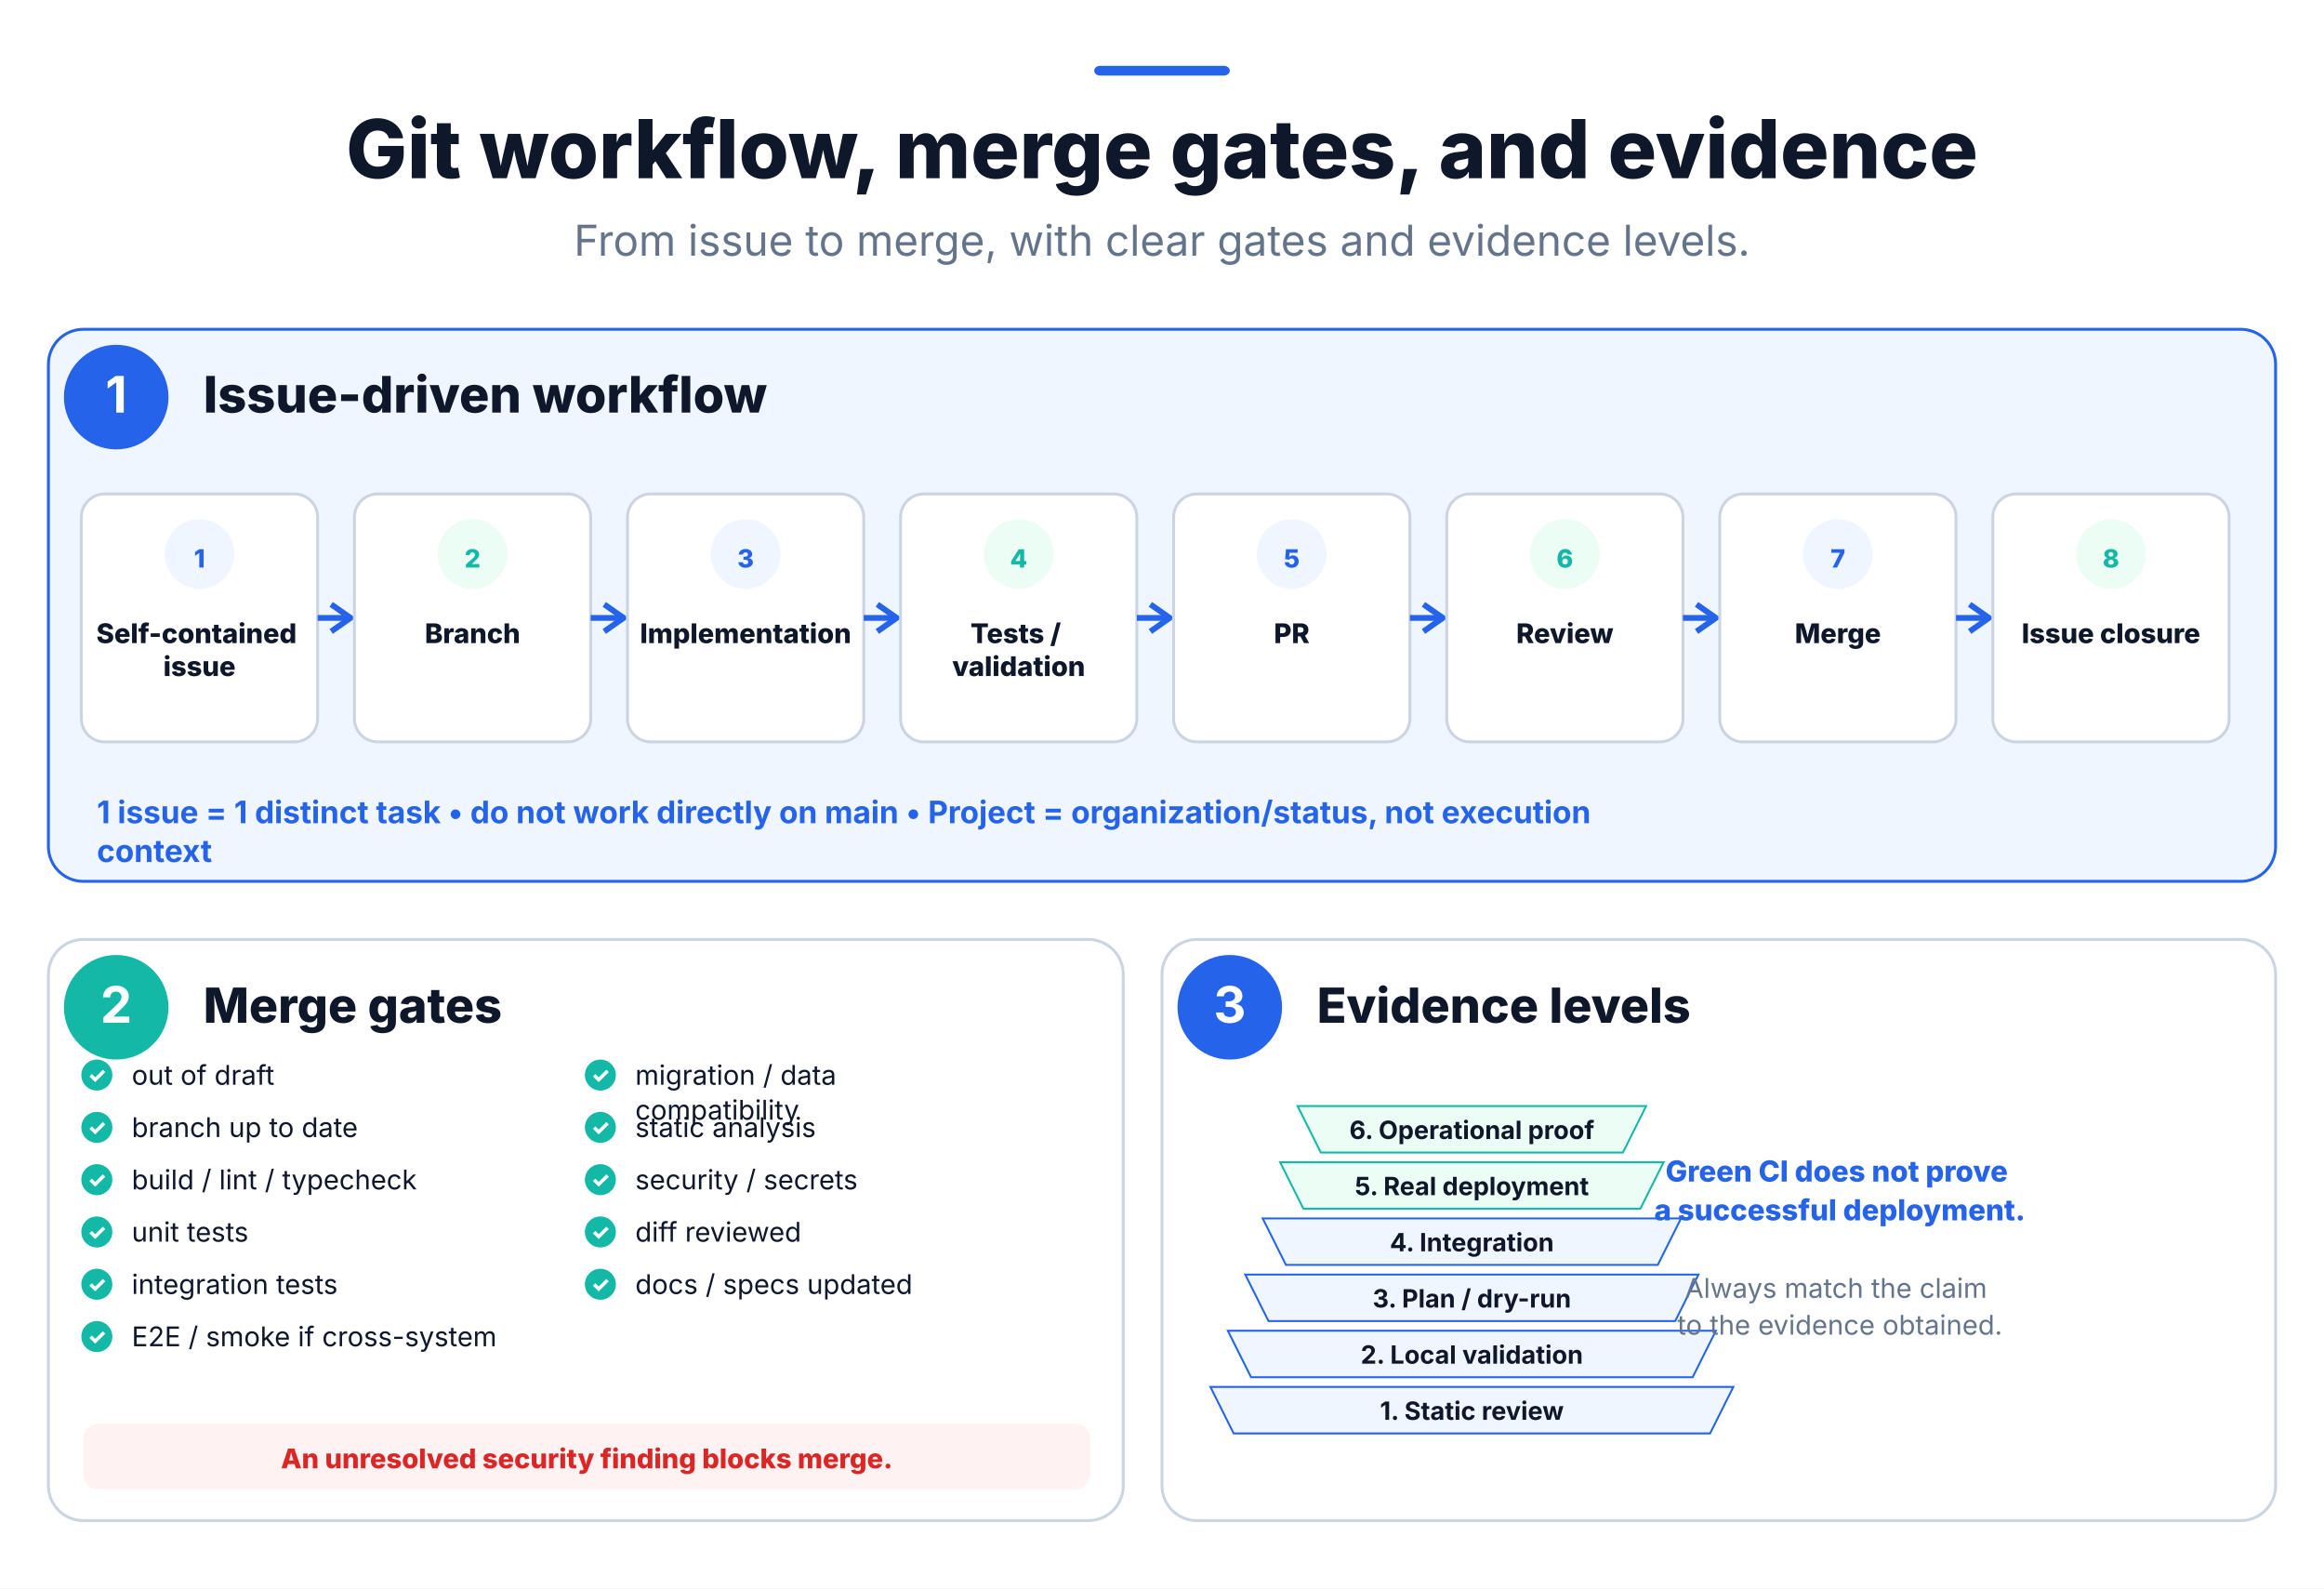
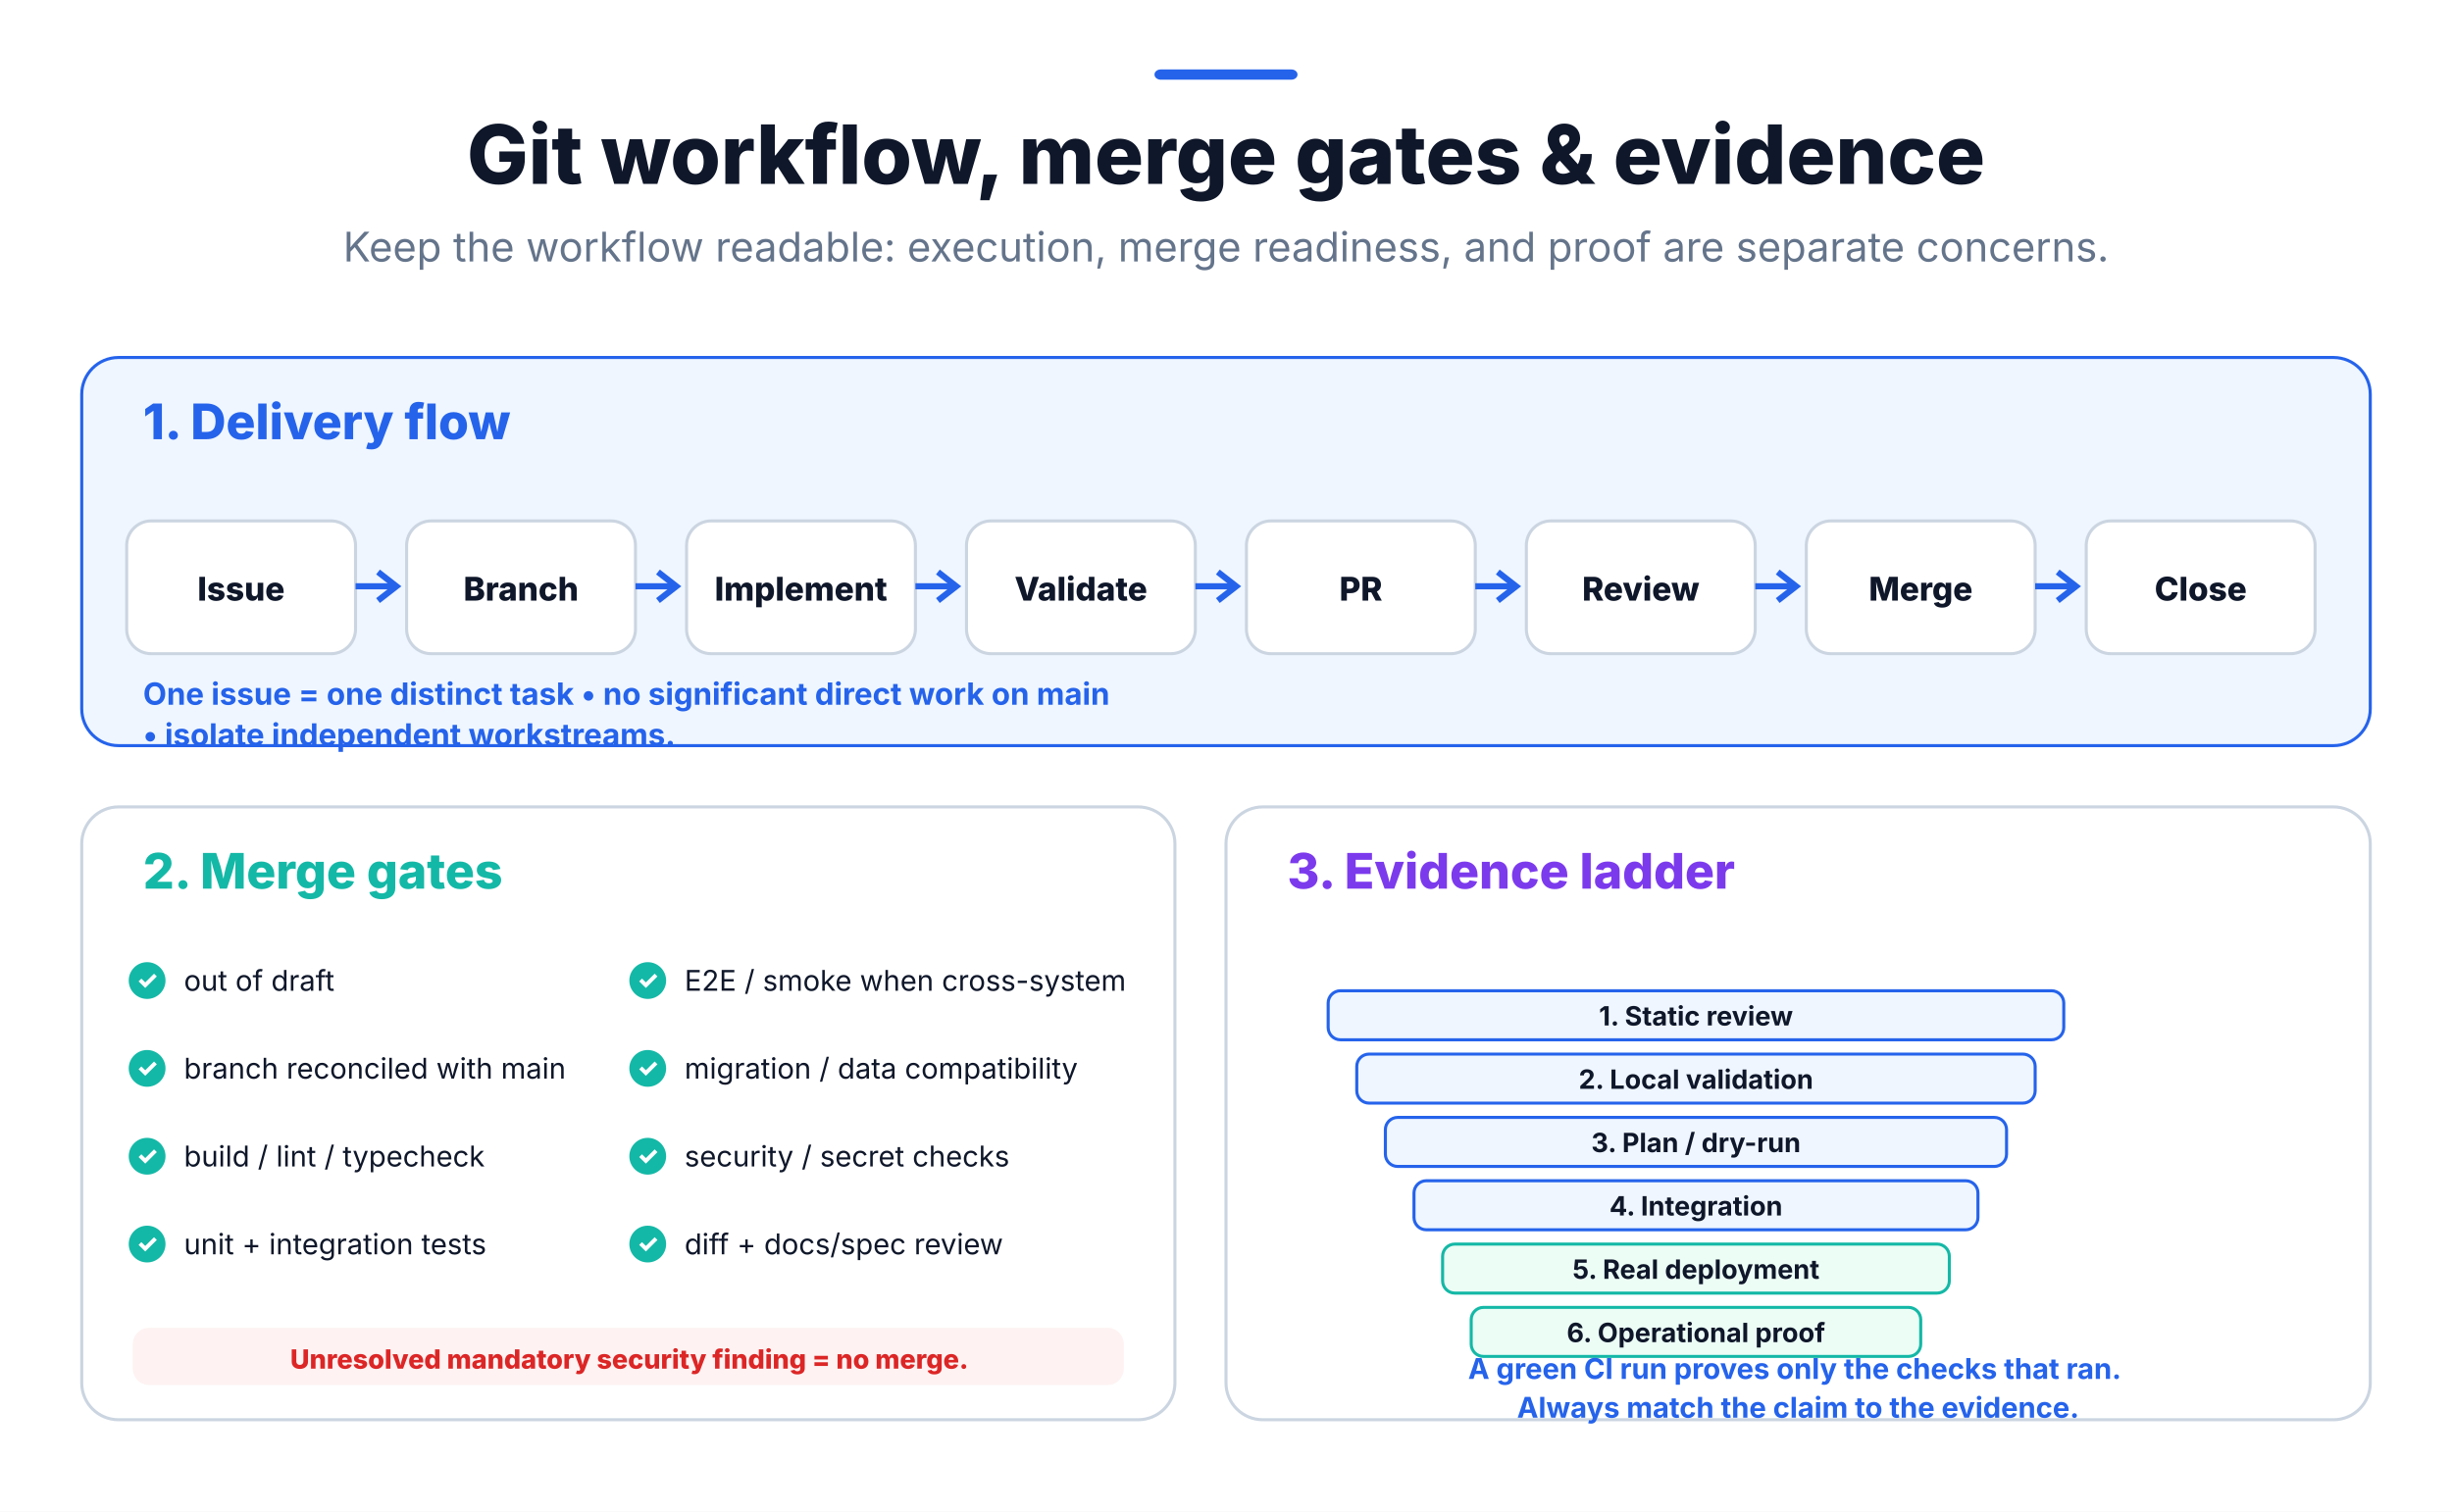
- <svg xmlns="http://www.w3.org/2000/svg" width="1200" height="820" viewBox="0 0 1200 820">
-   <rect width="1200" height="820" fill="#FFFFFF" />
+ <svg xmlns="http://www.w3.org/2000/svg" width="1200" height="740" viewBox="0 0 1200 740">
+   <rect width="1200" height="740" fill="#fff" />
  <rect x="565" y="34" width="70" height="5" rx="3" fill="#2563EB" />
-   <text x="600" y="92" font-family="Inter,Segoe UI,Arial,sans-serif" font-size="42" font-weight="800" fill="#0F172A" text-anchor="middle">
-     <tspan x="600" dy="0">Git workflow, merge gates, and evidence</tspan>
+   <text x="600" y="90" font-family="Inter,Segoe UI,Arial,sans-serif" font-size="40" font-weight="800" fill="#0F172A" text-anchor="middle">
+     <tspan x="600" dy="0">Git workflow, merge gates &amp; evidence</tspan>
  </text>
-   <text x="600" y="132" font-family="Inter,Segoe UI,Arial,sans-serif" font-size="22" font-weight="400" fill="#64748B" text-anchor="middle">
-     <tspan x="600" dy="0">From issue to merge, with clear gates and evidence levels.</tspan>
+   <text x="600" y="128" font-family="Inter,Segoe UI,Arial,sans-serif" font-size="20" font-weight="400" fill="#64748B" text-anchor="middle">
+     <tspan x="600" dy="0">Keep the workflow readable: execution, merge readiness, and proof are separate concerns.</tspan>
  </text>
-   <rect x="25" y="170" width="1150" height="285" rx="18" fill="#EFF6FF" stroke="#2563EB" stroke-width="1.5" />
-   <circle cx="60" cy="205" r="27" fill="#2563EB" />
-   <text x="60" y="213" font-family="Inter,Segoe UI,Arial,sans-serif" font-size="26" font-weight="700" fill="#fff" text-anchor="middle">
-     <tspan x="60" dy="0">1</tspan>
+   <rect x="40" y="175" width="1120" height="190" rx="18" fill="#EFF6FF" stroke="#2563EB" stroke-width="1.5" />
+   <text x="70" y="215" font-family="Inter,Segoe UI,Arial,sans-serif" font-size="24" font-weight="800" fill="#2563EB" text-anchor="start">
+     <tspan x="70" dy="0">1. Delivery flow</tspan>
  </text>
-   <text x="105" y="213" font-family="Inter,Segoe UI,Arial,sans-serif" font-size="26" font-weight="800" fill="#0F172A" text-anchor="start">
-     <tspan x="105" dy="0">Issue-driven workflow</tspan>
+   <rect x="62" y="255" width="112" height="65" rx="12" fill="#fff" stroke="#CBD5E1" stroke-width="1.5" />
+   <text x="118" y="294" font-family="Inter,Segoe UI,Arial,sans-serif" font-size="16" font-weight="800" fill="#0F172A" text-anchor="middle">
+     <tspan x="118" dy="0">Issue</tspan>
  </text>
-   <rect x="42" y="255" width="122" height="128" rx="12" fill="#FFFFFF" stroke="#CBD5E1" stroke-width="1.5" />
-   <circle cx="103" cy="286" r="18" fill="#EFF6FF" />
-   <text x="103" y="293" font-family="Inter,Segoe UI,Arial,sans-serif" font-size="13" font-weight="800" fill="#2563EB" text-anchor="middle">
-     <tspan x="103" dy="0">1</tspan>
+   <line x1="174" y1="287" x2="194" y2="287" stroke="#2563EB" stroke-width="3" />
+   <path d="M185,280 L194,287 L185,294" fill="none" stroke="#2563EB" stroke-width="3" />
+   <rect x="199" y="255" width="112" height="65" rx="12" fill="#fff" stroke="#CBD5E1" stroke-width="1.5" />
+   <text x="255" y="294" font-family="Inter,Segoe UI,Arial,sans-serif" font-size="16" font-weight="800" fill="#0F172A" text-anchor="middle">
+     <tspan x="255" dy="0">Branch</tspan>
  </text>
-   <text x="103" y="332" font-family="Inter,Segoe UI,Arial,sans-serif" font-size="14" font-weight="800" fill="#0F172A" text-anchor="middle">
-     <tspan x="103" dy="0">Self-contained</tspan>
-     <tspan x="103" dy="17">issue</tspan>
+   <line x1="311" y1="287" x2="331" y2="287" stroke="#2563EB" stroke-width="3" />
+   <path d="M322,280 L331,287 L322,294" fill="none" stroke="#2563EB" stroke-width="3" />
+   <rect x="336" y="255" width="112" height="65" rx="12" fill="#fff" stroke="#CBD5E1" stroke-width="1.5" />
+   <text x="392" y="294" font-family="Inter,Segoe UI,Arial,sans-serif" font-size="16" font-weight="800" fill="#0F172A" text-anchor="middle">
+     <tspan x="392" dy="0">Implement</tspan>
  </text>
-   <line x1="164" y1="319" x2="181" y2="319" stroke="#2563EB" stroke-width="3" />
-   <path d="M 171 312 L 181 319 L 171 326" fill="none" stroke="#2563EB" stroke-width="3" />
-   <rect x="183" y="255" width="122" height="128" rx="12" fill="#FFFFFF" stroke="#CBD5E1" stroke-width="1.5" />
-   <circle cx="244" cy="286" r="18" fill="#ECFDF5" />
-   <text x="244" y="293" font-family="Inter,Segoe UI,Arial,sans-serif" font-size="13" font-weight="800" fill="#14B8A6" text-anchor="middle">
-     <tspan x="244" dy="0">2</tspan>
+   <line x1="448" y1="287" x2="468" y2="287" stroke="#2563EB" stroke-width="3" />
+   <path d="M459,280 L468,287 L459,294" fill="none" stroke="#2563EB" stroke-width="3" />
+   <rect x="473" y="255" width="112" height="65" rx="12" fill="#fff" stroke="#CBD5E1" stroke-width="1.5" />
+   <text x="529" y="294" font-family="Inter,Segoe UI,Arial,sans-serif" font-size="16" font-weight="800" fill="#0F172A" text-anchor="middle">
+     <tspan x="529" dy="0">Validate</tspan>
  </text>
-   <text x="244" y="332" font-family="Inter,Segoe UI,Arial,sans-serif" font-size="14" font-weight="800" fill="#0F172A" text-anchor="middle">
-     <tspan x="244" dy="0">Branch</tspan>
+   <line x1="585" y1="287" x2="605" y2="287" stroke="#2563EB" stroke-width="3" />
+   <path d="M596,280 L605,287 L596,294" fill="none" stroke="#2563EB" stroke-width="3" />
+   <rect x="610" y="255" width="112" height="65" rx="12" fill="#fff" stroke="#CBD5E1" stroke-width="1.5" />
+   <text x="666" y="294" font-family="Inter,Segoe UI,Arial,sans-serif" font-size="16" font-weight="800" fill="#0F172A" text-anchor="middle">
+     <tspan x="666" dy="0">PR</tspan>
  </text>
-   <line x1="305" y1="319" x2="322" y2="319" stroke="#2563EB" stroke-width="3" />
-   <path d="M 312 312 L 322 319 L 312 326" fill="none" stroke="#2563EB" stroke-width="3" />
-   <rect x="324" y="255" width="122" height="128" rx="12" fill="#FFFFFF" stroke="#CBD5E1" stroke-width="1.5" />
-   <circle cx="385" cy="286" r="18" fill="#EFF6FF" />
-   <text x="385" y="293" font-family="Inter,Segoe UI,Arial,sans-serif" font-size="13" font-weight="800" fill="#2563EB" text-anchor="middle">
-     <tspan x="385" dy="0">3</tspan>
+   <line x1="722" y1="287" x2="742" y2="287" stroke="#2563EB" stroke-width="3" />
+   <path d="M733,280 L742,287 L733,294" fill="none" stroke="#2563EB" stroke-width="3" />
+   <rect x="747" y="255" width="112" height="65" rx="12" fill="#fff" stroke="#CBD5E1" stroke-width="1.5" />
+   <text x="803" y="294" font-family="Inter,Segoe UI,Arial,sans-serif" font-size="16" font-weight="800" fill="#0F172A" text-anchor="middle">
+     <tspan x="803" dy="0">Review</tspan>
  </text>
-   <text x="385" y="332" font-family="Inter,Segoe UI,Arial,sans-serif" font-size="14" font-weight="800" fill="#0F172A" text-anchor="middle">
-     <tspan x="385" dy="0">Implementation</tspan>
+   <line x1="859" y1="287" x2="879" y2="287" stroke="#2563EB" stroke-width="3" />
+   <path d="M870,280 L879,287 L870,294" fill="none" stroke="#2563EB" stroke-width="3" />
+   <rect x="884" y="255" width="112" height="65" rx="12" fill="#fff" stroke="#CBD5E1" stroke-width="1.5" />
+   <text x="940" y="294" font-family="Inter,Segoe UI,Arial,sans-serif" font-size="16" font-weight="800" fill="#0F172A" text-anchor="middle">
+     <tspan x="940" dy="0">Merge</tspan>
  </text>
-   <line x1="446" y1="319" x2="463" y2="319" stroke="#2563EB" stroke-width="3" />
-   <path d="M 453 312 L 463 319 L 453 326" fill="none" stroke="#2563EB" stroke-width="3" />
-   <rect x="465" y="255" width="122" height="128" rx="12" fill="#FFFFFF" stroke="#CBD5E1" stroke-width="1.5" />
-   <circle cx="526" cy="286" r="18" fill="#ECFDF5" />
-   <text x="526" y="293" font-family="Inter,Segoe UI,Arial,sans-serif" font-size="13" font-weight="800" fill="#14B8A6" text-anchor="middle">
-     <tspan x="526" dy="0">4</tspan>
+   <line x1="996" y1="287" x2="1016" y2="287" stroke="#2563EB" stroke-width="3" />
+   <path d="M1007,280 L1016,287 L1007,294" fill="none" stroke="#2563EB" stroke-width="3" />
+   <rect x="1021" y="255" width="112" height="65" rx="12" fill="#fff" stroke="#CBD5E1" stroke-width="1.5" />
+   <text x="1077" y="294" font-family="Inter,Segoe UI,Arial,sans-serif" font-size="16" font-weight="800" fill="#0F172A" text-anchor="middle">
+     <tspan x="1077" dy="0">Close</tspan>
  </text>
-   <text x="526" y="332" font-family="Inter,Segoe UI,Arial,sans-serif" font-size="14" font-weight="800" fill="#0F172A" text-anchor="middle">
-     <tspan x="526" dy="0">Tests /</tspan>
-     <tspan x="526" dy="17">validation</tspan>
+   <text x="70" y="345" font-family="Inter,Segoe UI,Arial,sans-serif" font-size="15" font-weight="700" fill="#2563EB" text-anchor="start">
+     <tspan x="70" dy="0">One issue = one distinct task • no significant direct work on main</tspan>
+     <tspan x="70" dy="20">• isolate independent workstreams.</tspan>
  </text>
-   <line x1="587" y1="319" x2="604" y2="319" stroke="#2563EB" stroke-width="3" />
-   <path d="M 594 312 L 604 319 L 594 326" fill="none" stroke="#2563EB" stroke-width="3" />
-   <rect x="606" y="255" width="122" height="128" rx="12" fill="#FFFFFF" stroke="#CBD5E1" stroke-width="1.5" />
-   <circle cx="667" cy="286" r="18" fill="#EFF6FF" />
-   <text x="667" y="293" font-family="Inter,Segoe UI,Arial,sans-serif" font-size="13" font-weight="800" fill="#2563EB" text-anchor="middle">
-     <tspan x="667" dy="0">5</tspan>
+   <rect x="40" y="395" width="535" height="300" rx="18" fill="#fff" stroke="#CBD5E1" stroke-width="1.5" />
+   <text x="70" y="435" font-family="Inter,Segoe UI,Arial,sans-serif" font-size="24" font-weight="800" fill="#14B8A6" text-anchor="start">
+     <tspan x="70" dy="0">2. Merge gates</tspan>
  </text>
-   <text x="667" y="332" font-family="Inter,Segoe UI,Arial,sans-serif" font-size="14" font-weight="800" fill="#0F172A" text-anchor="middle">
-     <tspan x="667" dy="0">PR</tspan>
+   <circle cx="72" cy="480" r="9" fill="#14B8A6" />
+   <text x="72" y="484" font-family="Inter,Segoe UI,Arial,sans-serif" font-size="12" font-weight="800" fill="#fff" text-anchor="middle">
+     <tspan x="72" dy="0">✓</tspan>
  </text>
-   <line x1="728" y1="319" x2="745" y2="319" stroke="#2563EB" stroke-width="3" />
-   <path d="M 735 312 L 745 319 L 735 326" fill="none" stroke="#2563EB" stroke-width="3" />
-   <rect x="747" y="255" width="122" height="128" rx="12" fill="#FFFFFF" stroke="#CBD5E1" stroke-width="1.5" />
-   <circle cx="808" cy="286" r="18" fill="#ECFDF5" />
-   <text x="808" y="293" font-family="Inter,Segoe UI,Arial,sans-serif" font-size="13" font-weight="800" fill="#14B8A6" text-anchor="middle">
-     <tspan x="808" dy="0">6</tspan>
+   <text x="90" y="485" font-family="Inter,Segoe UI,Arial,sans-serif" font-size="14" font-weight="400" fill="#0F172A" text-anchor="start">
+     <tspan x="90" dy="0">out of draft</tspan>
  </text>
-   <text x="808" y="332" font-family="Inter,Segoe UI,Arial,sans-serif" font-size="14" font-weight="800" fill="#0F172A" text-anchor="middle">
-     <tspan x="808" dy="0">Review</tspan>
+   <circle cx="72" cy="523" r="9" fill="#14B8A6" />
+   <text x="72" y="527" font-family="Inter,Segoe UI,Arial,sans-serif" font-size="12" font-weight="800" fill="#fff" text-anchor="middle">
+     <tspan x="72" dy="0">✓</tspan>
  </text>
-   <line x1="869" y1="319" x2="886" y2="319" stroke="#2563EB" stroke-width="3" />
-   <path d="M 876 312 L 886 319 L 876 326" fill="none" stroke="#2563EB" stroke-width="3" />
-   <rect x="888" y="255" width="122" height="128" rx="12" fill="#FFFFFF" stroke="#CBD5E1" stroke-width="1.5" />
-   <circle cx="949" cy="286" r="18" fill="#EFF6FF" />
-   <text x="949" y="293" font-family="Inter,Segoe UI,Arial,sans-serif" font-size="13" font-weight="800" fill="#2563EB" text-anchor="middle">
-     <tspan x="949" dy="0">7</tspan>
+   <text x="90" y="528" font-family="Inter,Segoe UI,Arial,sans-serif" font-size="14" font-weight="400" fill="#0F172A" text-anchor="start">
+     <tspan x="90" dy="0">branch reconciled with main</tspan>
  </text>
-   <text x="949" y="332" font-family="Inter,Segoe UI,Arial,sans-serif" font-size="14" font-weight="800" fill="#0F172A" text-anchor="middle">
-     <tspan x="949" dy="0">Merge</tspan>
+   <circle cx="72" cy="566" r="9" fill="#14B8A6" />
+   <text x="72" y="570" font-family="Inter,Segoe UI,Arial,sans-serif" font-size="12" font-weight="800" fill="#fff" text-anchor="middle">
+     <tspan x="72" dy="0">✓</tspan>
  </text>
-   <line x1="1010" y1="319" x2="1027" y2="319" stroke="#2563EB" stroke-width="3" />
-   <path d="M 1017 312 L 1027 319 L 1017 326" fill="none" stroke="#2563EB" stroke-width="3" />
-   <rect x="1029" y="255" width="122" height="128" rx="12" fill="#FFFFFF" stroke="#CBD5E1" stroke-width="1.5" />
-   <circle cx="1090" cy="286" r="18" fill="#ECFDF5" />
-   <text x="1090" y="293" font-family="Inter,Segoe UI,Arial,sans-serif" font-size="13" font-weight="800" fill="#14B8A6" text-anchor="middle">
-     <tspan x="1090" dy="0">8</tspan>
+   <text x="90" y="571" font-family="Inter,Segoe UI,Arial,sans-serif" font-size="14" font-weight="400" fill="#0F172A" text-anchor="start">
+     <tspan x="90" dy="0">build / lint / typecheck</tspan>
  </text>
-   <text x="1090" y="332" font-family="Inter,Segoe UI,Arial,sans-serif" font-size="14" font-weight="800" fill="#0F172A" text-anchor="middle">
-     <tspan x="1090" dy="0">Issue closure</tspan>
+   <circle cx="72" cy="609" r="9" fill="#14B8A6" />
+   <text x="72" y="613" font-family="Inter,Segoe UI,Arial,sans-serif" font-size="12" font-weight="800" fill="#fff" text-anchor="middle">
+     <tspan x="72" dy="0">✓</tspan>
  </text>
-   <text x="50" y="425" font-family="Inter,Segoe UI,Arial,sans-serif" font-size="16" font-weight="700" fill="#2563EB" text-anchor="start">
-     <tspan x="50" dy="0">1 issue = 1 distinct task • do not work directly on main • Project = organization/status, not execution</tspan>
-     <tspan x="50" dy="20">context</tspan>
+   <text x="90" y="614" font-family="Inter,Segoe UI,Arial,sans-serif" font-size="14" font-weight="400" fill="#0F172A" text-anchor="start">
+     <tspan x="90" dy="0">unit + integration tests</tspan>
  </text>
-   <rect x="25" y="485" width="555" height="300" rx="18" fill="#FFFFFF" stroke="#CBD5E1" stroke-width="1.5" />
-   <circle cx="60" cy="520" r="27" fill="#14B8A6" />
-   <text x="60" y="528" font-family="Inter,Segoe UI,Arial,sans-serif" font-size="26" font-weight="700" fill="#fff" text-anchor="middle">
-     <tspan x="60" dy="0">2</tspan>
+   <circle cx="317" cy="480" r="9" fill="#14B8A6" />
+   <text x="317" y="484" font-family="Inter,Segoe UI,Arial,sans-serif" font-size="12" font-weight="800" fill="#fff" text-anchor="middle">
+     <tspan x="317" dy="0">✓</tspan>
  </text>
-   <text x="105" y="528" font-family="Inter,Segoe UI,Arial,sans-serif" font-size="25" font-weight="800" fill="#0F172A" text-anchor="start">
-     <tspan x="105" dy="0">Merge gates</tspan>
+   <text x="335" y="485" font-family="Inter,Segoe UI,Arial,sans-serif" font-size="14" font-weight="400" fill="#0F172A" text-anchor="start">
+     <tspan x="335" dy="0">E2E / smoke when cross-system</tspan>
  </text>
-   <circle cx="50" cy="555" r="8" fill="#14B8A6" />
-   <text x="50" y="559" font-family="Inter,Segoe UI,Arial,sans-serif" font-size="11" font-weight="800" fill="#fff" text-anchor="middle">
-     <tspan x="50" dy="0">✓</tspan>
+   <circle cx="317" cy="523" r="9" fill="#14B8A6" />
+   <text x="317" y="527" font-family="Inter,Segoe UI,Arial,sans-serif" font-size="12" font-weight="800" fill="#fff" text-anchor="middle">
+     <tspan x="317" dy="0">✓</tspan>
  </text>
-   <text x="68" y="560" font-family="Inter,Segoe UI,Arial,sans-serif" font-size="14" font-weight="400" fill="#0F172A" text-anchor="start">
-     <tspan x="68" dy="0">out of draft</tspan>
+   <text x="335" y="528" font-family="Inter,Segoe UI,Arial,sans-serif" font-size="14" font-weight="400" fill="#0F172A" text-anchor="start">
+     <tspan x="335" dy="0">migration / data compatibility</tspan>
  </text>
-   <circle cx="50" cy="582" r="8" fill="#14B8A6" />
-   <text x="50" y="586" font-family="Inter,Segoe UI,Arial,sans-serif" font-size="11" font-weight="800" fill="#fff" text-anchor="middle">
-     <tspan x="50" dy="0">✓</tspan>
+   <circle cx="317" cy="566" r="9" fill="#14B8A6" />
+   <text x="317" y="570" font-family="Inter,Segoe UI,Arial,sans-serif" font-size="12" font-weight="800" fill="#fff" text-anchor="middle">
+     <tspan x="317" dy="0">✓</tspan>
  </text>
-   <text x="68" y="587" font-family="Inter,Segoe UI,Arial,sans-serif" font-size="14" font-weight="400" fill="#0F172A" text-anchor="start">
-     <tspan x="68" dy="0">branch up to date</tspan>
+   <text x="335" y="571" font-family="Inter,Segoe UI,Arial,sans-serif" font-size="14" font-weight="400" fill="#0F172A" text-anchor="start">
+     <tspan x="335" dy="0">security / secret checks</tspan>
  </text>
-   <circle cx="50" cy="609" r="8" fill="#14B8A6" />
-   <text x="50" y="613" font-family="Inter,Segoe UI,Arial,sans-serif" font-size="11" font-weight="800" fill="#fff" text-anchor="middle">
-     <tspan x="50" dy="0">✓</tspan>
+   <circle cx="317" cy="609" r="9" fill="#14B8A6" />
+   <text x="317" y="613" font-family="Inter,Segoe UI,Arial,sans-serif" font-size="12" font-weight="800" fill="#fff" text-anchor="middle">
+     <tspan x="317" dy="0">✓</tspan>
  </text>
-   <text x="68" y="614" font-family="Inter,Segoe UI,Arial,sans-serif" font-size="14" font-weight="400" fill="#0F172A" text-anchor="start">
-     <tspan x="68" dy="0">build / lint / typecheck</tspan>
+   <text x="335" y="614" font-family="Inter,Segoe UI,Arial,sans-serif" font-size="14" font-weight="400" fill="#0F172A" text-anchor="start">
+     <tspan x="335" dy="0">diff + docs/spec review</tspan>
  </text>
-   <circle cx="50" cy="636" r="8" fill="#14B8A6" />
-   <text x="50" y="640" font-family="Inter,Segoe UI,Arial,sans-serif" font-size="11" font-weight="800" fill="#fff" text-anchor="middle">
-     <tspan x="50" dy="0">✓</tspan>
+   <rect x="65" y="650" width="485" height="28" rx="8" fill="#FEF2F2" stroke="none" stroke-width="1.5" />
+   <text x="308" y="670" font-family="Inter,Segoe UI,Arial,sans-serif" font-size="13" font-weight="800" fill="#DC2626" text-anchor="middle">
+     <tspan x="308" dy="0">Unresolved mandatory security finding = no merge.</tspan>
  </text>
-   <text x="68" y="641" font-family="Inter,Segoe UI,Arial,sans-serif" font-size="14" font-weight="400" fill="#0F172A" text-anchor="start">
-     <tspan x="68" dy="0">unit tests</tspan>
+   <rect x="600" y="395" width="560" height="300" rx="18" fill="#fff" stroke="#CBD5E1" stroke-width="1.5" />
+   <text x="630" y="435" font-family="Inter,Segoe UI,Arial,sans-serif" font-size="24" font-weight="800" fill="#7C3AED" text-anchor="start">
+     <tspan x="630" dy="0">3. Evidence ladder</tspan>
  </text>
-   <circle cx="50" cy="663" r="8" fill="#14B8A6" />
-   <text x="50" y="667" font-family="Inter,Segoe UI,Arial,sans-serif" font-size="11" font-weight="800" fill="#fff" text-anchor="middle">
-     <tspan x="50" dy="0">✓</tspan>
+   <rect x="650" y="485" width="360" height="24" rx="6" fill="#EFF6FF" stroke="#2563EB" stroke-width="1.5" />
+   <text x="830" y="502" font-family="Inter,Segoe UI,Arial,sans-serif" font-size="13" font-weight="700" fill="#0F172A" text-anchor="middle">
+     <tspan x="830" dy="0">1. Static review</tspan>
  </text>
-   <text x="68" y="668" font-family="Inter,Segoe UI,Arial,sans-serif" font-size="14" font-weight="400" fill="#0F172A" text-anchor="start">
-     <tspan x="68" dy="0">integration tests</tspan>
+   <rect x="664" y="516" width="332" height="24" rx="6" fill="#EFF6FF" stroke="#2563EB" stroke-width="1.5" />
+   <text x="830" y="533" font-family="Inter,Segoe UI,Arial,sans-serif" font-size="13" font-weight="700" fill="#0F172A" text-anchor="middle">
+     <tspan x="830" dy="0">2. Local validation</tspan>
  </text>
-   <circle cx="50" cy="690" r="8" fill="#14B8A6" />
-   <text x="50" y="694" font-family="Inter,Segoe UI,Arial,sans-serif" font-size="11" font-weight="800" fill="#fff" text-anchor="middle">
-     <tspan x="50" dy="0">✓</tspan>
+   <rect x="678" y="547" width="304" height="24" rx="6" fill="#EFF6FF" stroke="#2563EB" stroke-width="1.5" />
+   <text x="830" y="564" font-family="Inter,Segoe UI,Arial,sans-serif" font-size="13" font-weight="700" fill="#0F172A" text-anchor="middle">
+     <tspan x="830" dy="0">3. Plan / dry-run</tspan>
  </text>
-   <text x="68" y="695" font-family="Inter,Segoe UI,Arial,sans-serif" font-size="14" font-weight="400" fill="#0F172A" text-anchor="start">
-     <tspan x="68" dy="0">E2E / smoke if cross-system</tspan>
+   <rect x="692" y="578" width="276" height="24" rx="6" fill="#EFF6FF" stroke="#2563EB" stroke-width="1.5" />
+   <text x="830" y="595" font-family="Inter,Segoe UI,Arial,sans-serif" font-size="13" font-weight="700" fill="#0F172A" text-anchor="middle">
+     <tspan x="830" dy="0">4. Integration</tspan>
  </text>
-   <circle cx="310" cy="555" r="8" fill="#14B8A6" />
-   <text x="310" y="559" font-family="Inter,Segoe UI,Arial,sans-serif" font-size="11" font-weight="800" fill="#fff" text-anchor="middle">
-     <tspan x="310" dy="0">✓</tspan>
+   <rect x="706" y="609" width="248" height="24" rx="6" fill="#ECFDF5" stroke="#14B8A6" stroke-width="1.5" />
+   <text x="830" y="626" font-family="Inter,Segoe UI,Arial,sans-serif" font-size="13" font-weight="700" fill="#0F172A" text-anchor="middle">
+     <tspan x="830" dy="0">5. Real deployment</tspan>
  </text>
-   <text x="328" y="560" font-family="Inter,Segoe UI,Arial,sans-serif" font-size="14" font-weight="400" fill="#0F172A" text-anchor="start">
-     <tspan x="328" dy="0">migration / data</tspan>
-     <tspan x="328" dy="18">compatibility</tspan>
+   <rect x="720" y="640" width="220" height="24" rx="6" fill="#ECFDF5" stroke="#14B8A6" stroke-width="1.5" />
+   <text x="830" y="657" font-family="Inter,Segoe UI,Arial,sans-serif" font-size="13" font-weight="700" fill="#0F172A" text-anchor="middle">
+     <tspan x="830" dy="0">6. Operational proof</tspan>
  </text>
-   <circle cx="310" cy="582" r="8" fill="#14B8A6" />
-   <text x="310" y="586" font-family="Inter,Segoe UI,Arial,sans-serif" font-size="11" font-weight="800" fill="#fff" text-anchor="middle">
-     <tspan x="310" dy="0">✓</tspan>
-   </text>
-   <text x="328" y="587" font-family="Inter,Segoe UI,Arial,sans-serif" font-size="14" font-weight="400" fill="#0F172A" text-anchor="start">
-     <tspan x="328" dy="0">static analysis</tspan>
-   </text>
-   <circle cx="310" cy="609" r="8" fill="#14B8A6" />
-   <text x="310" y="613" font-family="Inter,Segoe UI,Arial,sans-serif" font-size="11" font-weight="800" fill="#fff" text-anchor="middle">
-     <tspan x="310" dy="0">✓</tspan>
-   </text>
-   <text x="328" y="614" font-family="Inter,Segoe UI,Arial,sans-serif" font-size="14" font-weight="400" fill="#0F172A" text-anchor="start">
-     <tspan x="328" dy="0">security / secrets</tspan>
-   </text>
-   <circle cx="310" cy="636" r="8" fill="#14B8A6" />
-   <text x="310" y="640" font-family="Inter,Segoe UI,Arial,sans-serif" font-size="11" font-weight="800" fill="#fff" text-anchor="middle">
-     <tspan x="310" dy="0">✓</tspan>
-   </text>
-   <text x="328" y="641" font-family="Inter,Segoe UI,Arial,sans-serif" font-size="14" font-weight="400" fill="#0F172A" text-anchor="start">
-     <tspan x="328" dy="0">diff reviewed</tspan>
-   </text>
-   <circle cx="310" cy="663" r="8" fill="#14B8A6" />
-   <text x="310" y="667" font-family="Inter,Segoe UI,Arial,sans-serif" font-size="11" font-weight="800" fill="#fff" text-anchor="middle">
-     <tspan x="310" dy="0">✓</tspan>
-   </text>
-   <text x="328" y="668" font-family="Inter,Segoe UI,Arial,sans-serif" font-size="14" font-weight="400" fill="#0F172A" text-anchor="start">
-     <tspan x="328" dy="0">docs / specs updated</tspan>
-   </text>
-   <rect x="43" y="735" width="520" height="34" rx="8" fill="#FEF2F2" stroke="none" stroke-width="1.5" />
-   <text x="303" y="758" font-family="Inter,Segoe UI,Arial,sans-serif" font-size="14" font-weight="800" fill="#DC2626" text-anchor="middle">
-     <tspan x="303" dy="0">An unresolved security finding blocks merge.</tspan>
-   </text>
-   <rect x="600" y="485" width="575" height="300" rx="18" fill="#FFFFFF" stroke="#CBD5E1" stroke-width="1.5" />
-   <circle cx="635" cy="520" r="27" fill="#2563EB" />
-   <text x="635" y="528" font-family="Inter,Segoe UI,Arial,sans-serif" font-size="26" font-weight="700" fill="#fff" text-anchor="middle">
-     <tspan x="635" dy="0">3</tspan>
-   </text>
-   <text x="680" y="528" font-family="Inter,Segoe UI,Arial,sans-serif" font-size="25" font-weight="800" fill="#0F172A" text-anchor="start">
-     <tspan x="680" dy="0">Evidence levels</tspan>
-   </text>
-   <polygon points="625,716 895,716 883,740 637,740" fill="#EFF6FF" stroke="#2563EB" stroke-width="1" />
-   <text x="760" y="733" font-family="Inter,Segoe UI,Arial,sans-serif" font-size="13" font-weight="700" fill="#0F172A" text-anchor="middle">
-     <tspan x="760" dy="0">1. Static review</tspan>
-   </text>
-   <polygon points="634,687 886,687 874,711 646,711" fill="#EFF6FF" stroke="#2563EB" stroke-width="1" />
-   <text x="760" y="704" font-family="Inter,Segoe UI,Arial,sans-serif" font-size="13" font-weight="700" fill="#0F172A" text-anchor="middle">
-     <tspan x="760" dy="0">2. Local validation</tspan>
-   </text>
-   <polygon points="643,658 877,658 865,682 655,682" fill="#EFF6FF" stroke="#2563EB" stroke-width="1" />
-   <text x="760" y="675" font-family="Inter,Segoe UI,Arial,sans-serif" font-size="13" font-weight="700" fill="#0F172A" text-anchor="middle">
-     <tspan x="760" dy="0">3. Plan / dry-run</tspan>
-   </text>
-   <polygon points="652,629 868,629 856,653 664,653" fill="#EFF6FF" stroke="#2563EB" stroke-width="1" />
-   <text x="760" y="646" font-family="Inter,Segoe UI,Arial,sans-serif" font-size="13" font-weight="700" fill="#0F172A" text-anchor="middle">
-     <tspan x="760" dy="0">4. Integration</tspan>
-   </text>
-   <polygon points="661,600 859,600 847,624 673,624" fill="#ECFDF5" stroke="#14B8A6" stroke-width="1" />
-   <text x="760" y="617" font-family="Inter,Segoe UI,Arial,sans-serif" font-size="13" font-weight="700" fill="#0F172A" text-anchor="middle">
-     <tspan x="760" dy="0">5. Real deployment</tspan>
-   </text>
-   <polygon points="670,571 850,571 838,595 682,595" fill="#ECFDF5" stroke="#14B8A6" stroke-width="1" />
-   <text x="760" y="588" font-family="Inter,Segoe UI,Arial,sans-serif" font-size="13" font-weight="700" fill="#0F172A" text-anchor="middle">
-     <tspan x="760" dy="0">6. Operational proof</tspan>
-   </text>
-   <text x="950" y="610" font-family="Inter,Segoe UI,Arial,sans-serif" font-size="15" font-weight="800" fill="#2563EB" text-anchor="middle">
-     <tspan x="950" dy="0">Green CI does not prove</tspan>
-     <tspan x="950" dy="20">a successful deployment.</tspan>
-   </text>
-   <text x="950" y="670" font-family="Inter,Segoe UI,Arial,sans-serif" font-size="14" font-weight="400" fill="#64748B" text-anchor="middle">
-     <tspan x="950" dy="0">Always match the claim</tspan>
-     <tspan x="950" dy="19">to the evidence obtained.</tspan>
+   <text x="880" y="675" font-family="Inter,Segoe UI,Arial,sans-serif" font-size="14" font-weight="700" fill="#2563EB" text-anchor="middle">
+     <tspan x="880" dy="0">A green CI run proves only the checks that ran.</tspan>
+     <tspan x="880" dy="19">Always match the claim to the evidence.</tspan>
  </text>
</svg>
